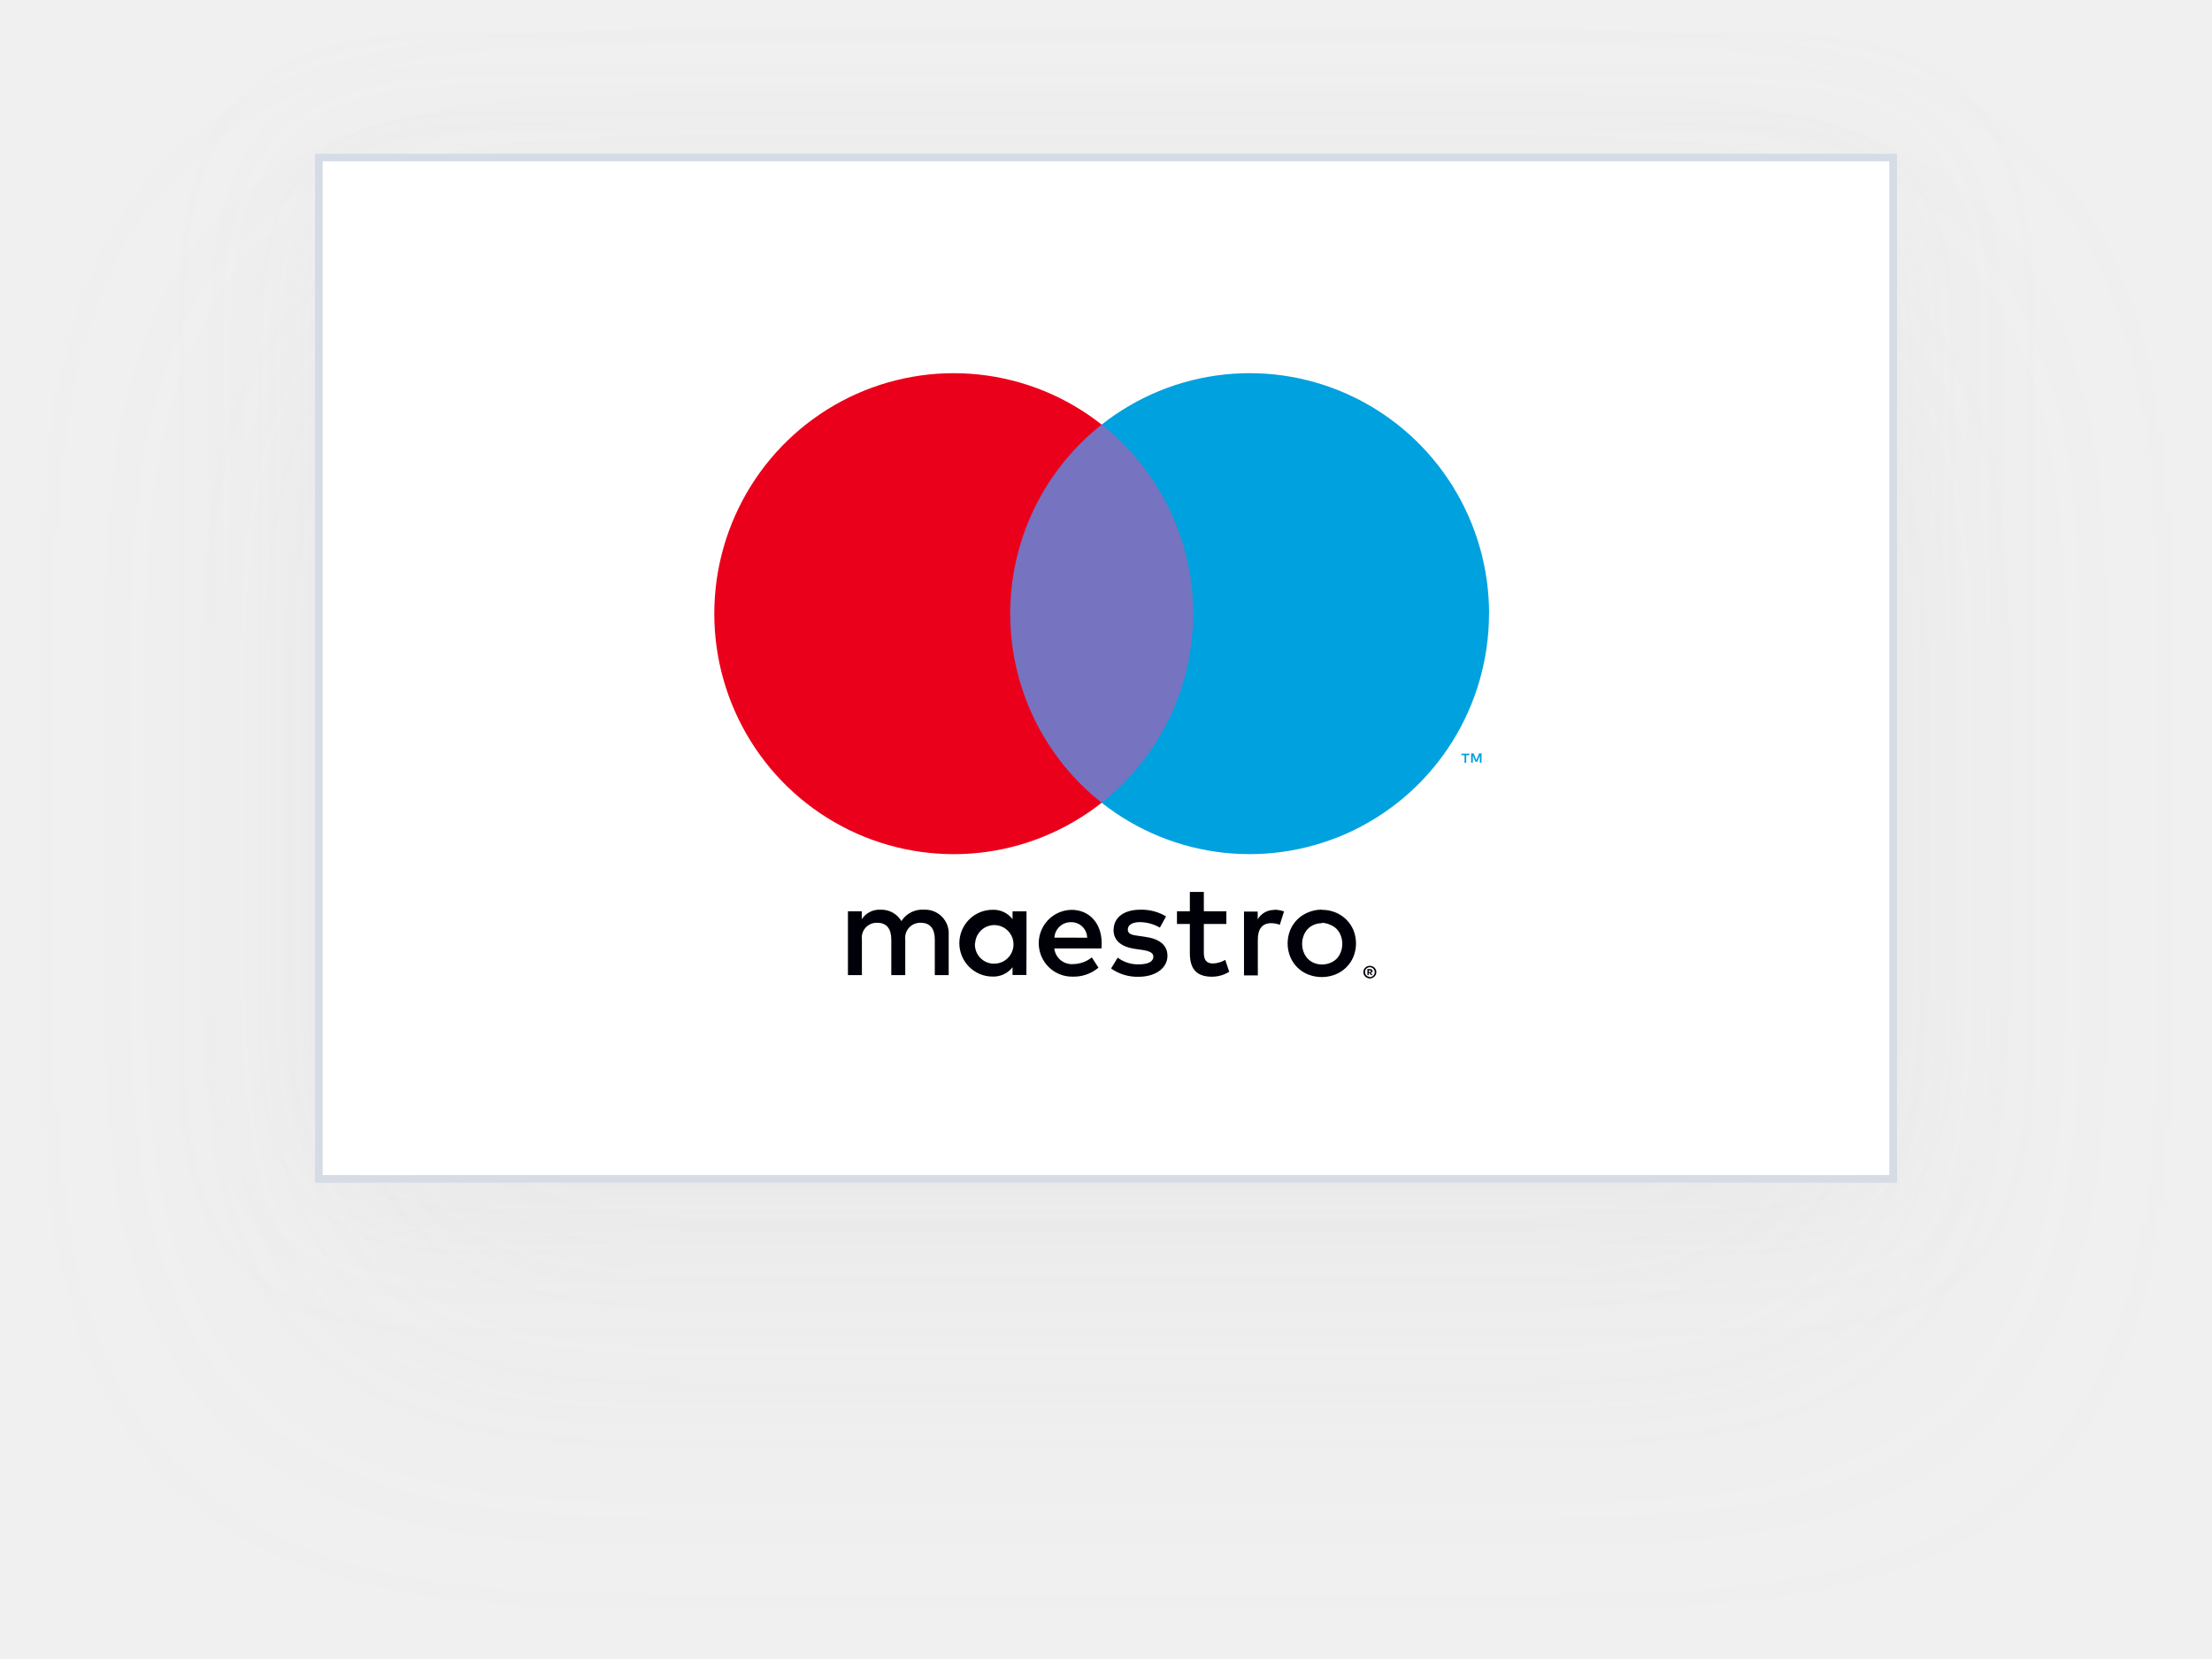
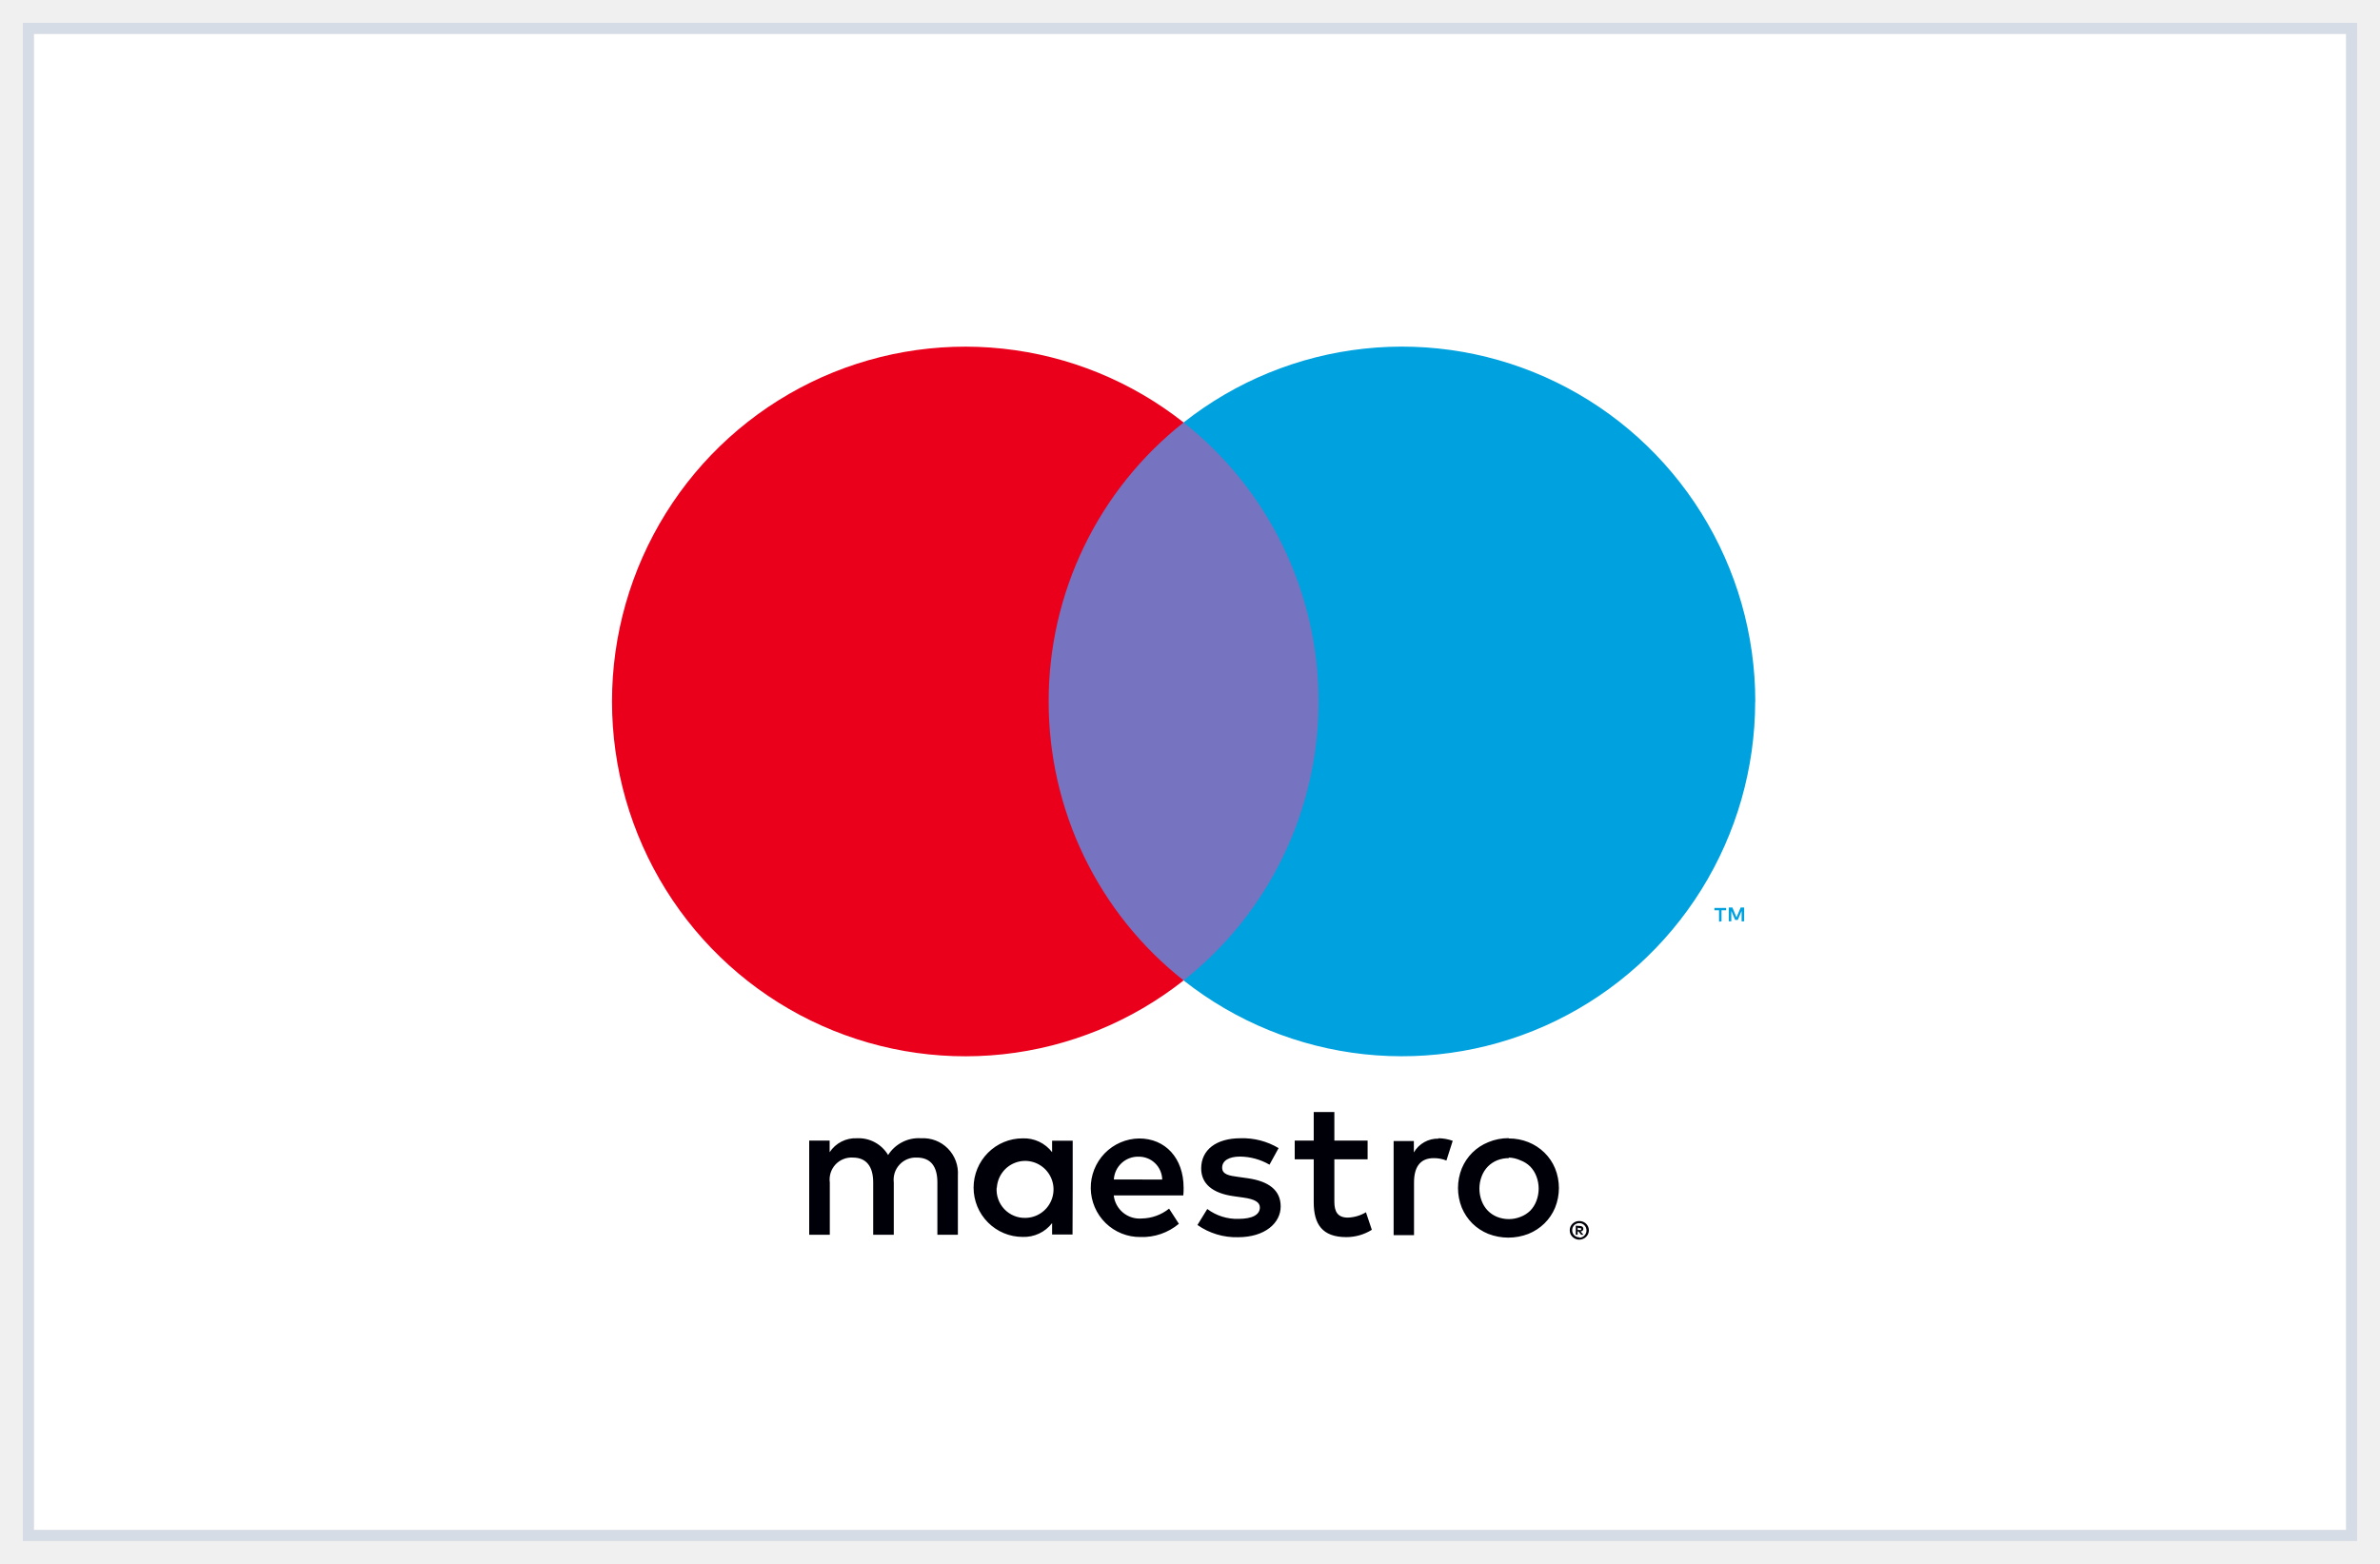
- <svg xmlns="http://www.w3.org/2000/svg" width="96" height="72" viewBox="0 0 96 72" fill="none">
-   <g filter="url(#filter0_dd_302_8866)">
-     <rect x="14" y="7" width="68" height="44" fill="white" />
-     <path d="M41.173 42.319V40.58C41.183 40.434 41.162 40.287 41.112 40.15C41.061 40.013 40.982 39.888 40.879 39.784C40.777 39.68 40.654 39.599 40.518 39.547C40.382 39.495 40.236 39.472 40.091 39.481C39.9 39.468 39.709 39.507 39.539 39.594C39.368 39.681 39.224 39.812 39.121 39.974C39.027 39.817 38.893 39.688 38.732 39.601C38.572 39.514 38.391 39.473 38.209 39.481C38.05 39.473 37.892 39.507 37.75 39.579C37.608 39.651 37.488 39.759 37.401 39.892V39.55H36.8V42.319H37.406V40.785C37.393 40.691 37.401 40.594 37.429 40.502C37.457 40.411 37.506 40.327 37.57 40.256C37.635 40.186 37.714 40.131 37.803 40.095C37.891 40.059 37.987 40.043 38.082 40.049C38.48 40.049 38.682 40.31 38.682 40.78V42.319H39.288V40.785C39.276 40.691 39.285 40.594 39.313 40.503C39.342 40.412 39.39 40.329 39.455 40.259C39.519 40.188 39.598 40.133 39.686 40.097C39.774 40.061 39.869 40.044 39.964 40.049C40.374 40.049 40.57 40.31 40.57 40.78V42.319H41.173ZM44.55 40.936V39.553H43.944V39.89C43.842 39.758 43.711 39.652 43.56 39.581C43.41 39.511 43.244 39.477 43.078 39.484C42.696 39.484 42.328 39.636 42.058 39.908C41.787 40.18 41.635 40.549 41.635 40.933C41.635 41.318 41.787 41.686 42.058 41.958C42.328 42.23 42.696 42.383 43.078 42.383C43.244 42.389 43.41 42.356 43.56 42.285C43.711 42.215 43.842 42.109 43.944 41.977V42.313H44.545L44.55 40.936ZM42.319 40.936C42.329 40.773 42.386 40.616 42.483 40.485C42.58 40.354 42.713 40.254 42.866 40.198C43.019 40.142 43.185 40.132 43.343 40.17C43.501 40.207 43.645 40.291 43.757 40.409C43.869 40.528 43.944 40.677 43.973 40.837C44.002 40.998 43.983 41.164 43.919 41.314C43.855 41.465 43.749 41.593 43.613 41.683C43.478 41.774 43.319 41.822 43.156 41.823C43.041 41.826 42.927 41.805 42.821 41.76C42.715 41.716 42.619 41.65 42.54 41.567C42.46 41.483 42.399 41.384 42.36 41.275C42.321 41.167 42.305 41.051 42.313 40.936H42.319ZM57.378 39.487C57.575 39.486 57.771 39.523 57.955 39.597C58.13 39.667 58.29 39.772 58.425 39.904C58.559 40.035 58.665 40.192 58.737 40.365C58.888 40.737 58.888 41.153 58.737 41.525C58.665 41.698 58.559 41.855 58.425 41.986C58.29 42.118 58.13 42.222 57.955 42.293C57.574 42.441 57.152 42.441 56.772 42.293C56.597 42.222 56.438 42.118 56.304 41.986C56.172 41.854 56.067 41.697 55.995 41.525C55.845 41.153 55.845 40.737 55.995 40.365C56.067 40.192 56.172 40.036 56.304 39.904C56.438 39.772 56.597 39.667 56.772 39.597C56.962 39.517 57.166 39.477 57.372 39.478L57.378 39.487ZM57.378 40.066C57.26 40.065 57.143 40.087 57.034 40.13C56.931 40.172 56.838 40.234 56.76 40.313C56.68 40.396 56.618 40.495 56.578 40.603C56.49 40.834 56.49 41.09 56.578 41.322C56.618 41.43 56.68 41.529 56.76 41.612C56.838 41.691 56.931 41.753 57.034 41.794C57.254 41.881 57.498 41.881 57.718 41.794C57.826 41.754 57.924 41.692 58.007 41.612C58.087 41.529 58.149 41.43 58.189 41.322C58.277 41.09 58.277 40.834 58.189 40.603C58.149 40.495 58.087 40.396 58.007 40.313C57.924 40.232 57.826 40.17 57.718 40.13C57.609 40.08 57.492 40.053 57.372 40.049L57.378 40.066ZM47.812 40.936C47.812 40.066 47.275 39.487 46.505 39.487C46.122 39.492 45.757 39.65 45.49 39.925C45.223 40.201 45.076 40.572 45.081 40.956C45.087 41.341 45.244 41.707 45.518 41.975C45.793 42.243 46.162 42.391 46.545 42.386C46.956 42.4 47.358 42.261 47.673 41.997L47.385 41.551C47.157 41.734 46.874 41.836 46.582 41.841C46.384 41.858 46.187 41.797 46.032 41.67C45.878 41.543 45.779 41.361 45.757 41.162H47.803C47.812 41.09 47.812 41.017 47.812 40.936ZM45.76 40.693C45.771 40.509 45.853 40.336 45.988 40.211C46.123 40.086 46.301 40.019 46.484 40.023C46.574 40.021 46.663 40.037 46.747 40.07C46.831 40.102 46.907 40.151 46.972 40.214C47.037 40.276 47.089 40.351 47.125 40.434C47.161 40.516 47.181 40.605 47.183 40.696L45.76 40.693ZM50.338 40.258C50.074 40.105 49.776 40.023 49.472 40.02C49.143 40.02 48.946 40.142 48.946 40.345C48.946 40.548 49.154 40.582 49.414 40.617L49.703 40.658C50.303 40.745 50.667 41 50.667 41.487C50.667 41.974 50.205 42.392 49.411 42.392C48.986 42.403 48.568 42.277 48.219 42.032L48.508 41.562C48.773 41.76 49.096 41.862 49.425 41.852C49.835 41.852 50.055 41.73 50.055 41.516C50.055 41.359 49.899 41.272 49.57 41.226L49.281 41.185C48.663 41.099 48.329 40.82 48.329 40.368C48.329 39.817 48.779 39.481 49.483 39.481C49.877 39.468 50.267 39.568 50.606 39.771L50.338 40.258ZM53.224 40.101H52.246V41.351C52.246 41.641 52.344 41.815 52.644 41.815C52.831 41.808 53.014 41.755 53.175 41.658L53.348 42.174C53.123 42.315 52.863 42.389 52.598 42.389C51.888 42.389 51.639 42.006 51.639 41.362V40.101H51.08V39.55H51.639V38.71H52.246V39.55H53.224V40.101ZM55.3 39.481C55.445 39.481 55.59 39.507 55.727 39.556L55.542 40.136C55.423 40.088 55.295 40.065 55.167 40.066C54.774 40.066 54.589 40.322 54.589 40.78V42.331H53.989V39.562H54.584V39.898C54.657 39.771 54.764 39.666 54.892 39.595C55.02 39.523 55.165 39.488 55.311 39.492L55.3 39.481ZM59.45 41.916C59.488 41.916 59.525 41.922 59.56 41.936C59.593 41.95 59.623 41.97 59.649 41.994C59.675 42.019 59.695 42.049 59.71 42.081C59.725 42.115 59.732 42.152 59.732 42.189C59.732 42.225 59.725 42.262 59.71 42.296C59.695 42.328 59.675 42.358 59.649 42.383C59.623 42.407 59.593 42.427 59.56 42.441C59.525 42.456 59.488 42.464 59.45 42.464C59.395 42.464 59.342 42.447 59.296 42.418C59.25 42.388 59.213 42.346 59.19 42.296C59.176 42.262 59.169 42.225 59.169 42.189C59.169 42.152 59.176 42.115 59.19 42.081C59.205 42.049 59.226 42.019 59.251 41.994C59.277 41.97 59.307 41.95 59.34 41.936C59.371 41.924 59.403 41.917 59.436 41.916H59.45ZM59.45 42.406C59.479 42.406 59.508 42.4 59.534 42.389C59.559 42.377 59.581 42.362 59.6 42.342C59.625 42.317 59.643 42.287 59.653 42.254C59.663 42.22 59.665 42.185 59.658 42.151C59.652 42.116 59.637 42.084 59.615 42.057C59.594 42.03 59.566 42.008 59.534 41.994C59.508 41.983 59.479 41.977 59.45 41.977C59.421 41.977 59.393 41.983 59.367 41.994C59.34 42.005 59.317 42.021 59.297 42.041C59.261 42.08 59.241 42.132 59.241 42.186C59.241 42.239 59.261 42.291 59.297 42.331C59.317 42.351 59.341 42.367 59.367 42.378C59.394 42.389 59.422 42.395 59.45 42.394V42.406ZM59.468 42.061C59.494 42.06 59.521 42.068 59.542 42.084C59.551 42.092 59.558 42.101 59.563 42.111C59.567 42.122 59.569 42.134 59.569 42.145C59.569 42.155 59.567 42.164 59.564 42.173C59.56 42.182 59.555 42.19 59.548 42.197C59.532 42.212 59.51 42.222 59.488 42.223L59.571 42.319H59.505L59.427 42.223H59.401V42.319H59.346V42.052L59.468 42.061ZM59.404 42.11V42.18H59.468C59.479 42.183 59.491 42.183 59.502 42.18C59.504 42.176 59.505 42.171 59.505 42.167C59.505 42.162 59.504 42.158 59.502 42.154C59.504 42.15 59.505 42.145 59.505 42.141C59.505 42.136 59.504 42.132 59.502 42.128C59.491 42.124 59.479 42.124 59.468 42.128L59.404 42.11Z" fill="#000008" />
-     <path d="M52.358 18.427H43.266V34.839H52.358V18.427Z" fill="#7673C0" />
-     <path d="M43.843 26.635C43.842 25.054 44.198 23.494 44.886 22.072C45.573 20.65 46.574 19.403 47.812 18.427C46.279 17.217 44.438 16.465 42.499 16.256C40.561 16.047 38.603 16.39 36.849 17.246C35.096 18.102 33.617 19.436 32.583 21.096C31.549 22.756 31 24.675 31 26.633C31 28.592 31.549 30.51 32.583 32.17C33.617 33.83 35.096 35.164 36.849 36.02C38.603 36.876 40.561 37.219 42.499 37.011C44.438 36.802 46.279 36.049 47.812 34.839C46.574 33.864 45.574 32.618 44.886 31.197C44.199 29.775 43.842 28.215 43.843 26.635Z" fill="#EB001B" />
-     <path d="M63.633 33.1V32.775H63.768V32.706H63.425V32.775H63.56V33.111L63.633 33.1ZM64.299 33.1V32.694H64.195L64.074 32.984L63.953 32.694H63.846V33.1H63.921V32.795L64.034 33.059H64.112L64.224 32.795V33.103L64.299 33.1Z" fill="#00A1DF" />
-     <path d="M64.623 26.635C64.622 28.593 64.073 30.511 63.039 32.17C62.005 33.83 60.526 35.164 58.773 36.02C57.02 36.875 55.062 37.218 53.124 37.01C51.186 36.801 49.345 36.049 47.812 34.839C49.049 33.863 50.05 32.617 50.737 31.195C51.425 29.774 51.782 28.214 51.782 26.633C51.782 25.053 51.425 23.493 50.737 22.072C50.05 20.65 49.049 19.404 47.812 18.427C49.345 17.217 51.186 16.464 53.125 16.255C55.063 16.046 57.021 16.389 58.775 17.245C60.529 18.1 62.008 19.435 63.042 21.095C64.077 22.755 64.626 24.674 64.626 26.632L64.623 26.635Z" fill="#00A1DF" />
-     <rect x="13.836" y="6.836" width="68.328" height="44.328" stroke="#D6DCE5" stroke-width="0.328" />
-   </g>
-   <defs>
-     <filter id="filter0_dd_302_8866" x="0.538" y="0.105" width="94.925" height="70.925" filterUnits="userSpaceOnUse" color-interpolation-filters="sRGB">
-       <feFlood flood-opacity="0" result="BackgroundImageFix" />
-       <feColorMatrix in="SourceAlpha" type="matrix" values="0 0 0 0 0 0 0 0 0 0 0 0 0 0 0 0 0 0 127 0" result="hardAlpha" />
-       <feOffset dy="0.657" />
-       <feGaussianBlur stdDeviation="3.284" />
-       <feColorMatrix type="matrix" values="0 0 0 0 0.718 0 0 0 0 0.718 0 0 0 0 0.718 0 0 0 0.08 0" />
-       <feBlend mode="normal" in2="BackgroundImageFix" result="effect1_dropShadow_302_8866" />
-       <feColorMatrix in="SourceAlpha" type="matrix" values="0 0 0 0 0 0 0 0 0 0 0 0 0 0 0 0 0 0 127 0" result="hardAlpha" />
-       <feOffset dy="6.567" />
-       <feGaussianBlur stdDeviation="6.567" />
-       <feColorMatrix type="matrix" values="0 0 0 0 0.718 0 0 0 0 0.718 0 0 0 0 0.718 0 0 0 0.08 0" />
-       <feBlend mode="normal" in2="effect1_dropShadow_302_8866" result="effect2_dropShadow_302_8866" />
-       <feBlend mode="normal" in="SourceGraphic" in2="effect2_dropShadow_302_8866" result="shape" />
-     </filter>
-   </defs>
+ <svg xmlns="http://www.w3.org/2000/svg" width="70" height="46" viewBox="0 0 70 46" fill="none">
+   <rect x="0.836" y="0.836" width="68.328" height="44.328" fill="white" />
+   <path d="M28.173 36.319V34.58C28.183 34.434 28.162 34.287 28.112 34.15C28.061 34.013 27.982 33.888 27.879 33.784C27.777 33.68 27.654 33.599 27.518 33.547C27.382 33.495 27.236 33.472 27.091 33.481C26.9 33.468 26.709 33.507 26.539 33.594C26.368 33.681 26.224 33.812 26.121 33.974C26.027 33.817 25.893 33.688 25.732 33.601C25.572 33.514 25.391 33.473 25.209 33.481C25.05 33.473 24.892 33.507 24.75 33.579C24.608 33.651 24.488 33.759 24.401 33.892V33.55H23.8V36.319H24.406V34.785C24.393 34.691 24.401 34.594 24.429 34.502C24.457 34.411 24.506 34.327 24.57 34.256C24.635 34.186 24.714 34.131 24.803 34.095C24.891 34.059 24.987 34.043 25.082 34.049C25.48 34.049 25.682 34.31 25.682 34.78V36.319H26.288V34.785C26.276 34.691 26.285 34.594 26.313 34.503C26.342 34.412 26.39 34.329 26.455 34.259C26.519 34.188 26.598 34.133 26.686 34.097C26.774 34.061 26.869 34.044 26.964 34.049C27.374 34.049 27.57 34.31 27.57 34.78V36.319H28.173ZM31.55 34.936V33.553H30.944V33.89C30.842 33.758 30.711 33.652 30.56 33.581C30.41 33.511 30.244 33.477 30.078 33.484C29.695 33.484 29.328 33.636 29.058 33.908C28.787 34.18 28.635 34.549 28.635 34.933C28.635 35.318 28.787 35.686 29.058 35.958C29.328 36.23 29.695 36.383 30.078 36.383C30.244 36.389 30.41 36.356 30.56 36.285C30.711 36.215 30.842 36.109 30.944 35.977V36.313H31.545L31.55 34.936ZM29.319 34.936C29.329 34.773 29.386 34.616 29.483 34.485C29.58 34.354 29.713 34.254 29.866 34.198C30.019 34.142 30.185 34.132 30.343 34.17C30.501 34.207 30.645 34.291 30.757 34.409C30.869 34.528 30.944 34.677 30.973 34.837C31.002 34.998 30.983 35.164 30.919 35.314C30.855 35.465 30.749 35.593 30.613 35.683C30.478 35.774 30.319 35.822 30.156 35.823C30.041 35.826 29.927 35.805 29.821 35.76C29.715 35.716 29.619 35.65 29.54 35.567C29.46 35.483 29.399 35.384 29.36 35.275C29.321 35.167 29.305 35.051 29.313 34.936H29.319ZM44.378 33.487C44.575 33.486 44.771 33.523 44.955 33.597C45.13 33.667 45.29 33.772 45.425 33.904C45.559 34.035 45.665 34.192 45.737 34.365C45.888 34.737 45.888 35.153 45.737 35.525C45.665 35.698 45.559 35.855 45.425 35.986C45.29 36.118 45.13 36.222 44.955 36.293C44.574 36.441 44.152 36.441 43.772 36.293C43.597 36.222 43.438 36.118 43.304 35.986C43.172 35.854 43.067 35.697 42.995 35.525C42.845 35.153 42.845 34.737 42.995 34.365C43.067 34.192 43.172 34.036 43.304 33.904C43.438 33.772 43.597 33.667 43.772 33.597C43.962 33.517 44.166 33.477 44.372 33.478L44.378 33.487ZM44.378 34.066C44.26 34.065 44.143 34.087 44.034 34.13C43.931 34.172 43.838 34.234 43.76 34.313C43.68 34.396 43.618 34.495 43.578 34.603C43.49 34.834 43.49 35.09 43.578 35.322C43.618 35.43 43.68 35.529 43.76 35.612C43.838 35.691 43.931 35.753 44.034 35.794C44.254 35.881 44.498 35.881 44.718 35.794C44.826 35.754 44.924 35.692 45.007 35.612C45.087 35.529 45.149 35.43 45.189 35.322C45.277 35.09 45.277 34.834 45.189 34.603C45.149 34.495 45.087 34.396 45.007 34.313C44.924 34.232 44.826 34.17 44.718 34.13C44.609 34.08 44.492 34.053 44.372 34.049L44.378 34.066ZM34.812 34.936C34.812 34.066 34.275 33.487 33.505 33.487C33.122 33.492 32.757 33.65 32.49 33.925C32.223 34.201 32.076 34.572 32.081 34.956C32.087 35.341 32.244 35.707 32.518 35.975C32.793 36.243 33.162 36.391 33.545 36.386C33.956 36.4 34.358 36.261 34.673 35.997L34.385 35.551C34.157 35.734 33.874 35.836 33.582 35.841C33.384 35.858 33.187 35.797 33.032 35.67C32.878 35.543 32.779 35.361 32.757 35.162H34.803C34.812 35.09 34.812 35.017 34.812 34.936ZM32.76 34.693C32.771 34.509 32.853 34.336 32.988 34.211C33.123 34.086 33.301 34.019 33.484 34.023C33.574 34.021 33.663 34.037 33.747 34.07C33.831 34.102 33.907 34.151 33.972 34.214C34.037 34.276 34.089 34.351 34.125 34.434C34.161 34.516 34.181 34.605 34.183 34.696L32.76 34.693ZM37.338 34.258C37.074 34.105 36.776 34.023 36.472 34.02C36.143 34.02 35.946 34.142 35.946 34.345C35.946 34.548 36.154 34.582 36.414 34.617L36.703 34.658C37.303 34.745 37.667 35 37.667 35.487C37.667 35.974 37.205 36.392 36.411 36.392C35.986 36.403 35.568 36.277 35.219 36.032L35.508 35.562C35.773 35.76 36.096 35.862 36.425 35.852C36.835 35.852 37.055 35.73 37.055 35.516C37.055 35.359 36.899 35.272 36.57 35.226L36.281 35.185C35.663 35.099 35.329 34.82 35.329 34.368C35.329 33.817 35.779 33.481 36.483 33.481C36.877 33.468 37.267 33.568 37.606 33.771L37.338 34.258ZM40.224 34.101H39.246V35.351C39.246 35.641 39.344 35.815 39.644 35.815C39.831 35.808 40.014 35.755 40.175 35.658L40.348 36.174C40.123 36.315 39.863 36.389 39.598 36.389C38.888 36.389 38.639 36.006 38.639 35.362V34.101H38.08V33.55H38.639V32.71H39.246V33.55H40.224V34.101ZM42.3 33.481C42.445 33.481 42.59 33.507 42.727 33.556L42.542 34.136C42.423 34.088 42.295 34.065 42.167 34.066C41.774 34.066 41.589 34.322 41.589 34.78V36.331H40.989V33.562H41.584V33.898C41.657 33.771 41.764 33.666 41.892 33.595C42.02 33.523 42.165 33.488 42.311 33.492L42.3 33.481ZM46.45 35.916C46.488 35.916 46.525 35.922 46.56 35.936C46.593 35.95 46.623 35.97 46.649 35.994C46.675 36.019 46.695 36.049 46.71 36.081C46.725 36.115 46.732 36.152 46.732 36.189C46.732 36.225 46.725 36.262 46.71 36.296C46.695 36.328 46.675 36.358 46.649 36.383C46.623 36.407 46.593 36.427 46.56 36.441C46.525 36.456 46.488 36.464 46.45 36.464C46.395 36.464 46.342 36.447 46.296 36.418C46.25 36.388 46.213 36.346 46.19 36.296C46.176 36.262 46.169 36.225 46.169 36.189C46.169 36.152 46.176 36.115 46.19 36.081C46.205 36.049 46.226 36.019 46.251 35.994C46.277 35.97 46.307 35.95 46.34 35.936C46.371 35.924 46.403 35.917 46.436 35.916H46.45ZM46.45 36.406C46.479 36.406 46.508 36.4 46.534 36.389C46.559 36.377 46.581 36.362 46.6 36.342C46.625 36.317 46.643 36.287 46.653 36.254C46.663 36.22 46.665 36.185 46.658 36.151C46.652 36.116 46.637 36.084 46.615 36.057C46.594 36.03 46.566 36.008 46.534 35.994C46.508 35.983 46.479 35.977 46.45 35.977C46.421 35.977 46.393 35.983 46.367 35.994C46.34 36.005 46.317 36.021 46.297 36.041C46.261 36.08 46.241 36.132 46.241 36.186C46.241 36.239 46.261 36.291 46.297 36.331C46.317 36.351 46.341 36.367 46.367 36.378C46.394 36.389 46.422 36.395 46.45 36.394V36.406ZM46.468 36.061C46.494 36.06 46.521 36.068 46.542 36.084C46.551 36.092 46.558 36.101 46.563 36.111C46.567 36.122 46.569 36.134 46.569 36.145C46.569 36.155 46.567 36.164 46.564 36.173C46.56 36.182 46.555 36.19 46.548 36.197C46.532 36.212 46.51 36.222 46.488 36.223L46.571 36.319H46.505L46.427 36.223H46.401V36.319H46.346V36.052L46.468 36.061ZM46.404 36.11V36.18H46.468C46.479 36.183 46.491 36.183 46.502 36.18C46.504 36.176 46.505 36.171 46.505 36.167C46.505 36.162 46.504 36.158 46.502 36.154C46.504 36.15 46.505 36.145 46.505 36.141C46.505 36.136 46.504 36.132 46.502 36.128C46.491 36.124 46.479 36.124 46.468 36.128L46.404 36.11Z" fill="#000008" />
+   <path d="M39.358 12.427H30.266V28.839H39.358V12.427Z" fill="#7673C0" />
+   <path d="M30.843 20.635C30.841 19.054 31.198 17.494 31.886 16.072C32.573 14.65 33.574 13.403 34.812 12.427C33.279 11.217 31.438 10.465 29.5 10.256C27.561 10.047 25.603 10.39 23.849 11.246C22.096 12.102 20.617 13.436 19.583 15.096C18.549 16.756 18 18.675 18 20.633C18 22.592 18.549 24.51 19.583 26.17C20.617 27.83 22.096 29.165 23.849 30.02C25.603 30.876 27.561 31.22 29.5 31.011C31.438 30.802 33.279 30.049 34.812 28.839C33.574 27.864 32.574 26.618 31.886 25.197C31.199 23.775 30.842 22.215 30.843 20.635Z" fill="#EB001B" />
+   <path d="M50.633 27.1V26.775H50.768V26.706H50.425V26.775H50.56V27.111L50.633 27.1ZM51.299 27.1V26.694H51.196L51.074 26.984L50.953 26.694H50.846V27.1H50.921V26.795L51.034 27.059H51.112L51.224 26.795V27.103L51.299 27.1Z" fill="#00A1DF" />
+   <path d="M51.623 20.635C51.622 22.593 51.073 24.511 50.039 26.171C49.005 27.83 47.526 29.164 45.773 30.02C44.02 30.875 42.062 31.218 40.124 31.01C38.186 30.801 36.345 30.049 34.812 28.839C36.049 27.863 37.05 26.617 37.737 25.195C38.425 23.774 38.782 22.214 38.782 20.633C38.782 19.053 38.425 17.493 37.737 16.072C37.05 14.65 36.049 13.404 34.812 12.427C36.345 11.217 38.186 10.464 40.125 10.255C42.063 10.046 44.021 10.389 45.775 11.245C47.529 12.1 49.008 13.435 50.042 15.095C51.077 16.755 51.626 18.674 51.626 20.632L51.623 20.635Z" fill="#00A1DF" />
+   <rect x="0.836" y="0.836" width="68.328" height="44.328" stroke="#D6DCE5" stroke-width="0.328" />
</svg>
